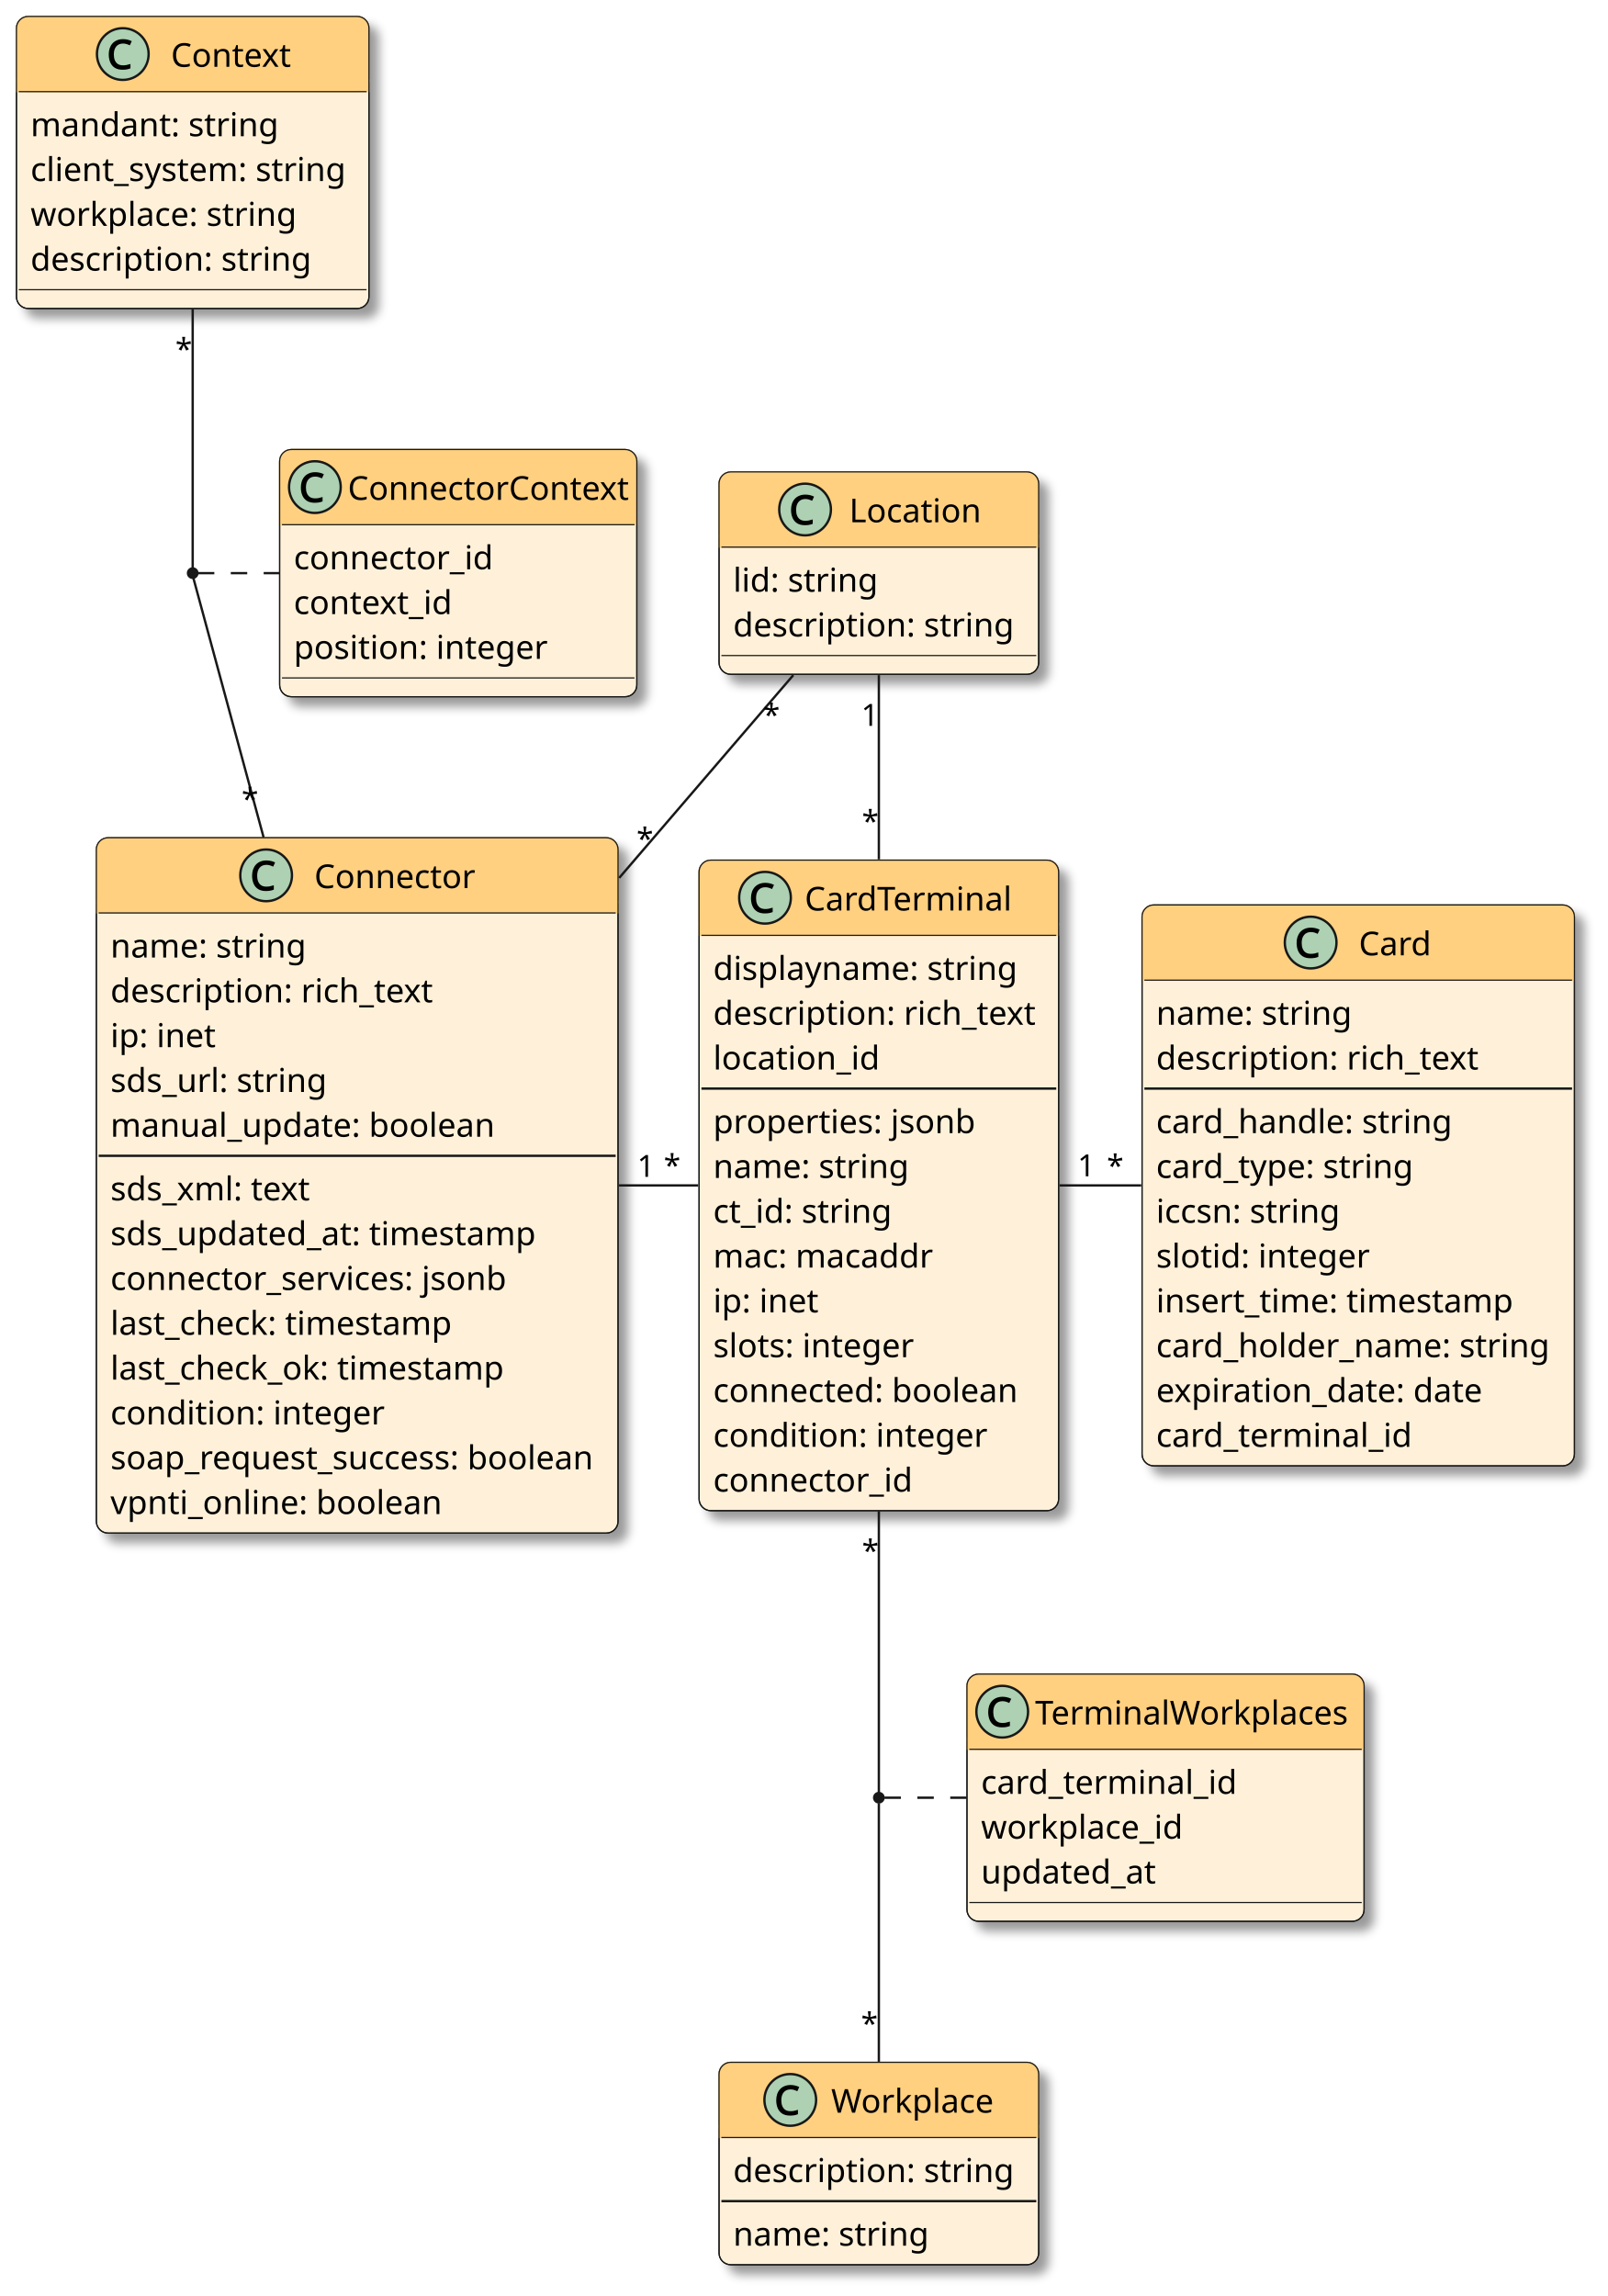
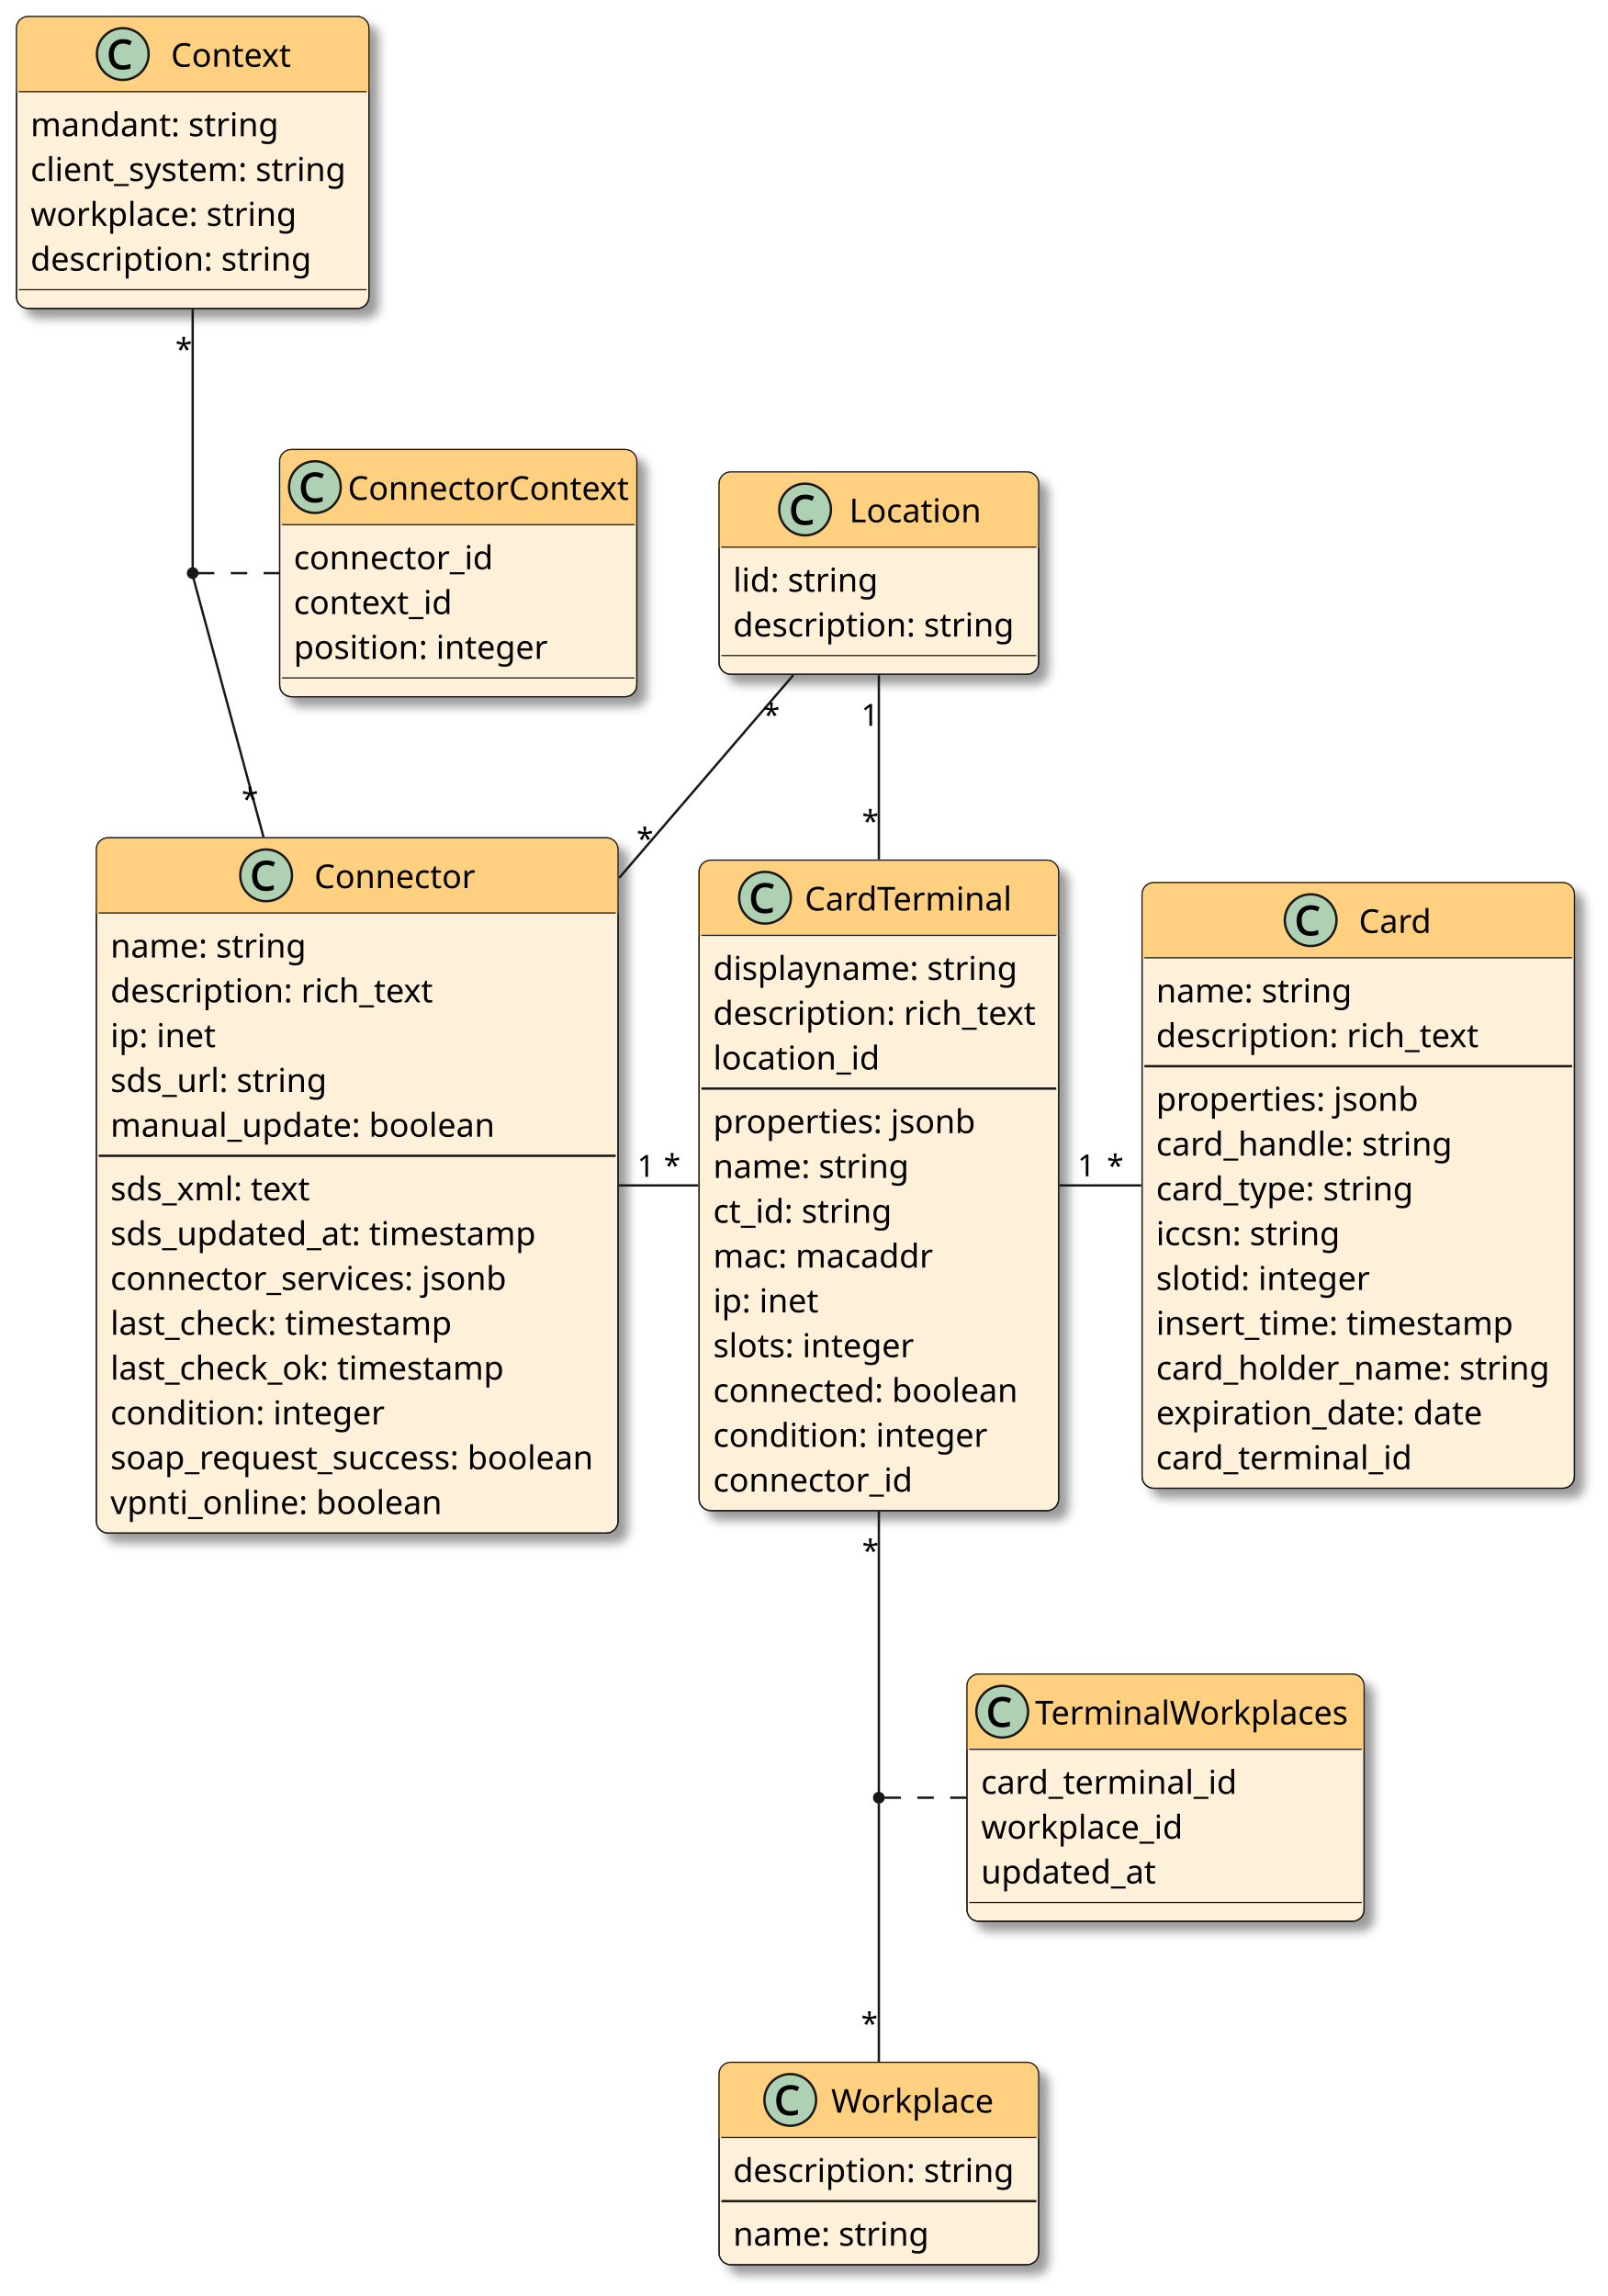
<svg xmlns="http://www.w3.org/2000/svg" contentStyleType="text/css" height="977px" preserveAspectRatio="none" style="width:684px;height:977px;background:#FFFFFF;" version="1.1" viewBox="0 0 684 977" width="684px" zoomAndPan="magnify">
  <defs>
-     <filter height="300%" id="f1vdwyquvtoi1s" width="300%" x="-1" y="-1">
+     <filter height="300%" id="frktlxj88k5c9" width="300%" x="-1" y="-1">
      <feGaussianBlur result="blurOut" stdDeviation="2.0" />
      <feColorMatrix in="blurOut" result="blurOut2" type="matrix" values="0 0 0 0 0 0 0 0 0 0 0 0 0 0 0 0 0 0 .4 0" />
      <feOffset dx="4.0" dy="4.0" in="blurOut2" result="blurOut3" />
      <feBlend in="SourceGraphic" in2="blurOut3" mode="normal" />
    </filter>
  </defs>
  <g>
    <g id="elem_Connector">
-       <rect codeLine="5" fill="#FFF1D9" filter="url(#f1vdwyquvtoi1s)" height="295.883" id="Connector" rx="5" ry="5" style="stroke:#181818;stroke-width:0.5;" width="222" x="41" y="356.48" />
+       <rect codeLine="5" fill="#FFF1D9" filter="url(#frktlxj88k5c9)" height="295.883" id="Connector" rx="5" ry="5" style="stroke:#181818;stroke-width:0.5;" width="222" x="41" y="356.48" />
      <rect fill="#FFD080" height="32" rx="5" ry="5" style="stroke:#FFD080;stroke-width:0.5;" width="222" x="41" y="356.48" />
      <rect fill="#FFD080" height="5" style="stroke:#FFD080;stroke-width:0.5;" width="222" x="41" y="383.48" />
      <rect codeLine="5" fill="none" height="295.883" id="Connector" rx="5" ry="5" style="stroke:#181818;stroke-width:0.5;" width="222" x="41" y="356.48" />
      <ellipse cx="113.25" cy="372.48" fill="#ADD1B2" rx="11" ry="11" style="stroke:#181818;stroke-width:1.0;" />
      <path d="M113.359,368.011 Q112.438,368.011 111.703,368.324 Q110.984,368.636 110.484,369.23 Q109.984,369.808 109.703,370.683 Q109.438,371.558 109.438,372.652 Q109.438,374.089 109.875,375.136 Q110.328,376.183 111.172,376.73 Q112.031,377.277 113.344,377.277 Q114.125,377.277 114.812,377.152 Q115.516,377.011 116.516,376.699 L116.516,378.574 Q115.656,378.902 114.891,379.027 Q114.141,379.152 113.125,379.152 Q111.203,379.152 109.891,378.355 Q108.594,377.543 107.938,376.074 Q107.281,374.589 107.281,372.621 Q107.281,371.199 107.672,370.027 Q108.078,368.839 108.859,367.964 Q109.641,367.089 110.781,366.621 Q111.922,366.136 113.391,366.136 Q114.344,366.136 115.234,366.339 Q116.141,366.527 117.078,366.996 L116.25,368.777 Q115.469,368.402 114.812,368.214 Q114.156,368.011 113.359,368.011 Z " fill="#000000" />
      <text fill="#000000" font-family="sans-serif" font-size="14" lengthAdjust="spacing" textLength="69" x="133.75" y="377.912">Connector</text>
      <line style="stroke:#181818;stroke-width:0.5;" x1="42" x2="262" y1="388.48" y2="388.48" />
      <text fill="#000000" font-family="sans-serif" font-size="14" lengthAdjust="spacing" textLength="86" x="47" y="407.446">name: string</text>
      <text fill="#000000" font-family="sans-serif" font-size="14" lengthAdjust="spacing" textLength="141" x="47" y="426.514">description: rich_text</text>
      <text fill="#000000" font-family="sans-serif" font-size="14" lengthAdjust="spacing" textLength="47" x="47" y="445.582">ip: inet</text>
      <text fill="#000000" font-family="sans-serif" font-size="14" lengthAdjust="spacing" textLength="96" x="47" y="464.65">sds_url: string</text>
      <text fill="#000000" font-family="sans-serif" font-size="14" lengthAdjust="spacing" textLength="167" x="47" y="483.718">manual_update: boolean</text>
      <line style="stroke:#181818;stroke-width:1.0;" x1="42" x2="262" y1="491.82" y2="491.82" />
      <text fill="#000000" font-family="sans-serif" font-size="14" lengthAdjust="spacing" textLength="86" x="47" y="510.786">sds_xml: text</text>
      <text fill="#000000" font-family="sans-serif" font-size="14" lengthAdjust="spacing" textLength="185" x="47" y="529.853">sds_updated_at: timestamp</text>
      <text fill="#000000" font-family="sans-serif" font-size="14" lengthAdjust="spacing" textLength="172" x="47" y="548.921">connector_services: jsonb</text>
      <text fill="#000000" font-family="sans-serif" font-size="14" lengthAdjust="spacing" textLength="148" x="47" y="567.989">last_check: timestamp</text>
      <text fill="#000000" font-family="sans-serif" font-size="14" lengthAdjust="spacing" textLength="169" x="47" y="587.057">last_check_ok: timestamp</text>
      <text fill="#000000" font-family="sans-serif" font-size="14" lengthAdjust="spacing" textLength="120" x="47" y="606.125">condition: integer</text>
      <text fill="#000000" font-family="sans-serif" font-size="14" lengthAdjust="spacing" textLength="210" x="47" y="625.193">soap_request_success: boolean</text>
      <text fill="#000000" font-family="sans-serif" font-size="14" lengthAdjust="spacing" textLength="144" x="47" y="644.261">vpnti_online: boolean</text>
    </g>
    <g id="elem_CardTerminal">
-       <rect codeLine="22" fill="#FFF1D9" filter="url(#f1vdwyquvtoi1s)" height="276.815" id="CardTerminal" rx="5" ry="5" style="stroke:#181818;stroke-width:0.5;" width="153" x="297.5" y="366.01" />
+       <rect codeLine="22" fill="#FFF1D9" filter="url(#frktlxj88k5c9)" height="276.815" id="CardTerminal" rx="5" ry="5" style="stroke:#181818;stroke-width:0.5;" width="153" x="297.5" y="366.01" />
      <rect fill="#FFD080" height="32" rx="5" ry="5" style="stroke:#FFD080;stroke-width:0.5;" width="153" x="297.5" y="366.01" />
      <rect fill="#FFD080" height="5" style="stroke:#FFD080;stroke-width:0.5;" width="153" x="297.5" y="393.01" />
      <rect codeLine="22" fill="none" height="276.815" id="CardTerminal" rx="5" ry="5" style="stroke:#181818;stroke-width:0.5;" width="153" x="297.5" y="366.01" />
      <ellipse cx="325.55" cy="382.01" fill="#ADD1B2" rx="11" ry="11" style="stroke:#181818;stroke-width:1.0;" />
      <path d="M325.659,377.541 Q324.738,377.541 324.003,377.854 Q323.284,378.166 322.784,378.76 Q322.284,379.338 322.003,380.213 Q321.738,381.088 321.738,382.182 Q321.738,383.619 322.175,384.666 Q322.628,385.713 323.472,386.26 Q324.331,386.807 325.644,386.807 Q326.425,386.807 327.113,386.682 Q327.816,386.541 328.816,386.229 L328.816,388.104 Q327.956,388.432 327.191,388.557 Q326.441,388.682 325.425,388.682 Q323.503,388.682 322.191,387.885 Q320.894,387.072 320.238,385.604 Q319.581,384.119 319.581,382.151 Q319.581,380.729 319.972,379.557 Q320.378,378.369 321.159,377.494 Q321.941,376.619 323.081,376.151 Q324.222,375.666 325.691,375.666 Q326.644,375.666 327.534,375.869 Q328.441,376.057 329.378,376.526 L328.55,378.307 Q327.769,377.932 327.113,377.744 Q326.456,377.541 325.659,377.541 Z " fill="#000000" />
      <text fill="#000000" font-family="sans-serif" font-size="14" lengthAdjust="spacing" textLength="92" x="342.45" y="387.442">CardTerminal</text>
      <line style="stroke:#181818;stroke-width:0.5;" x1="298.5" x2="449.5" y1="398.01" y2="398.01" />
      <text fill="#000000" font-family="sans-serif" font-size="14" lengthAdjust="spacing" textLength="134" x="303.5" y="416.976">displayname: string</text>
      <text fill="#000000" font-family="sans-serif" font-size="14" lengthAdjust="spacing" textLength="141" x="303.5" y="436.044">description: rich_text</text>
      <text fill="#000000" font-family="sans-serif" font-size="14" lengthAdjust="spacing" textLength="72" x="303.5" y="455.112">location_id</text>
      <line style="stroke:#181818;stroke-width:1.0;" x1="298.5" x2="449.5" y1="463.214" y2="463.214" />
      <text fill="#000000" font-family="sans-serif" font-size="14" lengthAdjust="spacing" textLength="115" x="303.5" y="482.18">properties: jsonb</text>
      <text fill="#000000" font-family="sans-serif" font-size="14" lengthAdjust="spacing" textLength="86" x="303.5" y="501.248">name: string</text>
      <text fill="#000000" font-family="sans-serif" font-size="14" lengthAdjust="spacing" textLength="79" x="303.5" y="520.316">ct_id: string</text>
      <text fill="#000000" font-family="sans-serif" font-size="14" lengthAdjust="spacing" textLength="96" x="303.5" y="539.383">mac: macaddr</text>
      <text fill="#000000" font-family="sans-serif" font-size="14" lengthAdjust="spacing" textLength="47" x="303.5" y="558.451">ip: inet</text>
      <text fill="#000000" font-family="sans-serif" font-size="14" lengthAdjust="spacing" textLength="88" x="303.5" y="577.519">slots: integer</text>
      <text fill="#000000" font-family="sans-serif" font-size="14" lengthAdjust="spacing" textLength="132" x="303.5" y="596.587">connected: boolean</text>
      <text fill="#000000" font-family="sans-serif" font-size="14" lengthAdjust="spacing" textLength="120" x="303.5" y="615.655">condition: integer</text>
      <text fill="#000000" font-family="sans-serif" font-size="14" lengthAdjust="spacing" textLength="86" x="303.5" y="634.723">connector_id</text>
    </g>
    <g id="elem_Location">
-       <rect codeLine="38" fill="#FFF1D9" filter="url(#f1vdwyquvtoi1s)" height="86.136" id="Location" rx="5" ry="5" style="stroke:#181818;stroke-width:0.5;" width="136" x="306" y="200.81" />
+       <rect codeLine="38" fill="#FFF1D9" filter="url(#frktlxj88k5c9)" height="86.136" id="Location" rx="5" ry="5" style="stroke:#181818;stroke-width:0.5;" width="136" x="306" y="200.81" />
      <rect fill="#FFD080" height="32" rx="5" ry="5" style="stroke:#FFD080;stroke-width:0.5;" width="136" x="306" y="200.81" />
      <rect fill="#FFD080" height="5" style="stroke:#FFD080;stroke-width:0.5;" width="136" x="306" y="227.81" />
      <rect codeLine="38" fill="none" height="86.136" id="Location" rx="5" ry="5" style="stroke:#181818;stroke-width:0.5;" width="136" x="306" y="200.81" />
      <ellipse cx="342.6" cy="216.81" fill="#ADD1B2" rx="11" ry="11" style="stroke:#181818;stroke-width:1.0;" />
      <path d="M342.709,212.341 Q341.788,212.341 341.053,212.654 Q340.334,212.966 339.834,213.56 Q339.334,214.138 339.053,215.013 Q338.788,215.888 338.788,216.982 Q338.788,218.419 339.225,219.466 Q339.678,220.513 340.522,221.06 Q341.381,221.607 342.694,221.607 Q343.475,221.607 344.163,221.482 Q344.866,221.341 345.866,221.029 L345.866,222.904 Q345.006,223.232 344.241,223.357 Q343.491,223.482 342.475,223.482 Q340.553,223.482 339.241,222.685 Q337.944,221.873 337.288,220.404 Q336.631,218.919 336.631,216.951 Q336.631,215.529 337.022,214.357 Q337.428,213.169 338.209,212.294 Q338.991,211.419 340.131,210.951 Q341.272,210.466 342.741,210.466 Q343.694,210.466 344.584,210.669 Q345.491,210.857 346.428,211.326 L345.6,213.107 Q344.819,212.732 344.163,212.544 Q343.506,212.341 342.709,212.341 Z " fill="#000000" />
      <text fill="#000000" font-family="sans-serif" font-size="14" lengthAdjust="spacing" textLength="56" x="361.4" y="222.242">Location</text>
      <line style="stroke:#181818;stroke-width:0.5;" x1="307" x2="441" y1="232.81" y2="232.81" />
      <text fill="#000000" font-family="sans-serif" font-size="14" lengthAdjust="spacing" textLength="65" x="312" y="251.776">lid: string</text>
      <text fill="#000000" font-family="sans-serif" font-size="14" lengthAdjust="spacing" textLength="124" x="312" y="270.844">description: string</text>
      <line style="stroke:#181818;stroke-width:0.5;" x1="307" x2="441" y1="278.946" y2="278.946" />
    </g>
    <g id="elem_Context">
-       <rect codeLine="43" fill="#FFF1D9" filter="url(#f1vdwyquvtoi1s)" height="124.272" id="Context" rx="5" ry="5" style="stroke:#181818;stroke-width:0.5;" width="150" x="7" y="7" />
+       <rect codeLine="43" fill="#FFF1D9" filter="url(#frktlxj88k5c9)" height="124.272" id="Context" rx="5" ry="5" style="stroke:#181818;stroke-width:0.5;" width="150" x="7" y="7" />
      <rect fill="#FFD080" height="32" rx="5" ry="5" style="stroke:#FFD080;stroke-width:0.5;" width="150" x="7" y="7" />
      <rect fill="#FFD080" height="5" style="stroke:#FFD080;stroke-width:0.5;" width="150" x="7" y="34" />
      <rect codeLine="43" fill="none" height="124.272" id="Context" rx="5" ry="5" style="stroke:#181818;stroke-width:0.5;" width="150" x="7" y="7" />
      <ellipse cx="52.25" cy="23" fill="#ADD1B2" rx="11" ry="11" style="stroke:#181818;stroke-width:1.0;" />
      <path d="M52.359,18.531 Q51.438,18.531 50.703,18.844 Q49.984,19.156 49.484,19.75 Q48.984,20.328 48.703,21.203 Q48.438,22.078 48.438,23.172 Q48.438,24.609 48.875,25.656 Q49.328,26.703 50.172,27.25 Q51.031,27.797 52.344,27.797 Q53.125,27.797 53.812,27.672 Q54.516,27.531 55.516,27.219 L55.516,29.094 Q54.656,29.422 53.891,29.547 Q53.141,29.672 52.125,29.672 Q50.203,29.672 48.891,28.875 Q47.594,28.062 46.938,26.594 Q46.281,25.109 46.281,23.141 Q46.281,21.719 46.672,20.547 Q47.078,19.359 47.859,18.484 Q48.641,17.609 49.781,17.141 Q50.922,16.656 52.391,16.656 Q53.344,16.656 54.234,16.859 Q55.141,17.047 56.078,17.516 L55.25,19.297 Q54.469,18.922 53.812,18.734 Q53.156,18.531 52.359,18.531 Z " fill="#000000" />
      <text fill="#000000" font-family="sans-serif" font-size="14" lengthAdjust="spacing" textLength="51" x="72.75" y="28.432">Context</text>
      <line style="stroke:#181818;stroke-width:0.5;" x1="8" x2="156" y1="39" y2="39" />
      <text fill="#000000" font-family="sans-serif" font-size="14" lengthAdjust="spacing" textLength="109" x="13" y="57.966">mandant: string</text>
      <text fill="#000000" font-family="sans-serif" font-size="14" lengthAdjust="spacing" textLength="138" x="13" y="77.034">client_system: string</text>
      <text fill="#000000" font-family="sans-serif" font-size="14" lengthAdjust="spacing" textLength="116" x="13" y="96.102">workplace: string</text>
      <text fill="#000000" font-family="sans-serif" font-size="14" lengthAdjust="spacing" textLength="124" x="13" y="115.17">description: string</text>
      <line style="stroke:#181818;stroke-width:0.5;" x1="8" x2="156" y1="123.272" y2="123.272" />
    </g>
    <g id="elem_ConnectorContext">
-       <rect codeLine="50" fill="#FFF1D9" filter="url(#f1vdwyquvtoi1s)" height="105.204" id="ConnectorContext" rx="5" ry="5" style="stroke:#181818;stroke-width:0.5;" width="152" x="119" y="191.27" />
+       <rect codeLine="50" fill="#FFF1D9" filter="url(#frktlxj88k5c9)" height="105.204" id="ConnectorContext" rx="5" ry="5" style="stroke:#181818;stroke-width:0.5;" width="152" x="119" y="191.27" />
      <rect fill="#FFD080" height="32" rx="5" ry="5" style="stroke:#FFD080;stroke-width:0.5;" width="152" x="119" y="191.27" />
      <rect fill="#FFD080" height="5" style="stroke:#FFD080;stroke-width:0.5;" width="152" x="119" y="218.27" />
      <rect codeLine="50" fill="none" height="105.204" id="ConnectorContext" rx="5" ry="5" style="stroke:#181818;stroke-width:0.5;" width="152" x="119" y="191.27" />
      <ellipse cx="134" cy="207.27" fill="#ADD1B2" rx="11" ry="11" style="stroke:#181818;stroke-width:1.0;" />
      <path d="M134.109,202.801 Q133.188,202.801 132.453,203.114 Q131.734,203.426 131.234,204.02 Q130.734,204.598 130.453,205.473 Q130.188,206.348 130.188,207.442 Q130.188,208.879 130.625,209.926 Q131.078,210.973 131.922,211.52 Q132.781,212.067 134.094,212.067 Q134.875,212.067 135.562,211.942 Q136.266,211.801 137.266,211.489 L137.266,213.364 Q136.406,213.692 135.641,213.817 Q134.891,213.942 133.875,213.942 Q131.953,213.942 130.641,213.145 Q129.344,212.333 128.688,210.864 Q128.031,209.379 128.031,207.411 Q128.031,205.989 128.422,204.817 Q128.828,203.629 129.609,202.754 Q130.391,201.879 131.531,201.411 Q132.672,200.926 134.141,200.926 Q135.094,200.926 135.984,201.129 Q136.891,201.317 137.828,201.786 L137,203.567 Q136.219,203.192 135.562,203.004 Q134.906,202.801 134.109,202.801 Z " fill="#000000" />
      <text fill="#000000" font-family="sans-serif" font-size="14" lengthAdjust="spacing" textLength="120" x="148" y="212.702">ConnectorContext</text>
      <line style="stroke:#181818;stroke-width:0.5;" x1="120" x2="270" y1="223.27" y2="223.27" />
      <text fill="#000000" font-family="sans-serif" font-size="14" lengthAdjust="spacing" textLength="86" x="125" y="242.236">connector_id</text>
      <text fill="#000000" font-family="sans-serif" font-size="14" lengthAdjust="spacing" textLength="68" x="125" y="261.304">context_id</text>
      <text fill="#000000" font-family="sans-serif" font-size="14" lengthAdjust="spacing" textLength="111" x="125" y="280.372">position: integer</text>
      <line style="stroke:#181818;stroke-width:0.5;" x1="120" x2="270" y1="288.474" y2="288.474" />
    </g>
    <g id="elem_Card">
-       <rect codeLine="56" fill="#FFF1D9" filter="url(#f1vdwyquvtoi1s)" height="238.679" id="Card" rx="5" ry="5" style="stroke:#181818;stroke-width:0.5;" width="184" x="486" y="385.08" />
-       <rect fill="#FFD080" height="32" rx="5" ry="5" style="stroke:#FFD080;stroke-width:0.5;" width="184" x="486" y="385.08" />
-       <rect fill="#FFD080" height="5" style="stroke:#FFD080;stroke-width:0.5;" width="184" x="486" y="412.08" />
-       <rect codeLine="56" fill="none" height="238.679" id="Card" rx="5" ry="5" style="stroke:#181818;stroke-width:0.5;" width="184" x="486" y="385.08" />
-       <ellipse cx="557.75" cy="401.08" fill="#ADD1B2" rx="11" ry="11" style="stroke:#181818;stroke-width:1.0;" />
-       <path d="M557.859,396.611 Q556.938,396.611 556.203,396.924 Q555.484,397.236 554.984,397.83 Q554.484,398.408 554.203,399.283 Q553.938,400.158 553.938,401.252 Q553.938,402.689 554.375,403.736 Q554.828,404.783 555.672,405.33 Q556.531,405.877 557.844,405.877 Q558.625,405.877 559.312,405.752 Q560.016,405.611 561.016,405.299 L561.016,407.174 Q560.156,407.502 559.391,407.627 Q558.641,407.752 557.625,407.752 Q555.703,407.752 554.391,406.955 Q553.094,406.142 552.438,404.674 Q551.781,403.189 551.781,401.221 Q551.781,399.799 552.172,398.627 Q552.578,397.439 553.359,396.564 Q554.141,395.689 555.281,395.221 Q556.422,394.736 557.891,394.736 Q558.844,394.736 559.734,394.939 Q560.641,395.127 561.578,395.596 L560.75,397.377 Q559.969,397.002 559.312,396.814 Q558.656,396.611 557.859,396.611 Z " fill="#000000" />
-       <text fill="#000000" font-family="sans-serif" font-size="14" lengthAdjust="spacing" textLength="32" x="578.25" y="406.512">Card</text>
-       <line style="stroke:#181818;stroke-width:0.5;" x1="487" x2="669" y1="417.08" y2="417.08" />
-       <text fill="#000000" font-family="sans-serif" font-size="14" lengthAdjust="spacing" textLength="86" x="492" y="436.046">name: string</text>
-       <text fill="#000000" font-family="sans-serif" font-size="14" lengthAdjust="spacing" textLength="141" x="492" y="455.114">description: rich_text</text>
-       <line style="stroke:#181818;stroke-width:1.0;" x1="487" x2="669" y1="463.216" y2="463.216" />
-       <text fill="#000000" font-family="sans-serif" font-size="14" lengthAdjust="spacing" textLength="131" x="492" y="482.182">card_handle: string</text>
-       <text fill="#000000" font-family="sans-serif" font-size="14" lengthAdjust="spacing" textLength="113" x="492" y="501.25">card_type: string</text>
-       <text fill="#000000" font-family="sans-serif" font-size="14" lengthAdjust="spacing" textLength="82" x="492" y="520.318">iccsn: string</text>
-       <text fill="#000000" font-family="sans-serif" font-size="14" lengthAdjust="spacing" textLength="94" x="492" y="539.385">slotid: integer</text>
-       <text fill="#000000" font-family="sans-serif" font-size="14" lengthAdjust="spacing" textLength="155" x="492" y="558.453">insert_time: timestamp</text>
-       <text fill="#000000" font-family="sans-serif" font-size="14" lengthAdjust="spacing" textLength="172" x="492" y="577.521">card_holder_name: string</text>
-       <text fill="#000000" font-family="sans-serif" font-size="14" lengthAdjust="spacing" textLength="142" x="492" y="596.589">expiration_date: date</text>
-       <text fill="#000000" font-family="sans-serif" font-size="14" lengthAdjust="spacing" textLength="112" x="492" y="615.657">card_terminal_id</text>
+       <rect codeLine="56" fill="#FFF1D9" filter="url(#frktlxj88k5c9)" height="257.747" id="Card" rx="5" ry="5" style="stroke:#181818;stroke-width:0.5;" width="184" x="486" y="375.55" />
+       <rect fill="#FFD080" height="32" rx="5" ry="5" style="stroke:#FFD080;stroke-width:0.5;" width="184" x="486" y="375.55" />
+       <rect fill="#FFD080" height="5" style="stroke:#FFD080;stroke-width:0.5;" width="184" x="486" y="402.55" />
+       <rect codeLine="56" fill="none" height="257.747" id="Card" rx="5" ry="5" style="stroke:#181818;stroke-width:0.5;" width="184" x="486" y="375.55" />
+       <ellipse cx="557.75" cy="391.55" fill="#ADD1B2" rx="11" ry="11" style="stroke:#181818;stroke-width:1.0;" />
+       <path d="M557.859,387.081 Q556.938,387.081 556.203,387.394 Q555.484,387.706 554.984,388.3 Q554.484,388.878 554.203,389.753 Q553.938,390.628 553.938,391.722 Q553.938,393.159 554.375,394.206 Q554.828,395.253 555.672,395.8 Q556.531,396.347 557.844,396.347 Q558.625,396.347 559.312,396.222 Q560.016,396.081 561.016,395.769 L561.016,397.644 Q560.156,397.972 559.391,398.097 Q558.641,398.222 557.625,398.222 Q555.703,398.222 554.391,397.425 Q553.094,396.613 552.438,395.144 Q551.781,393.659 551.781,391.691 Q551.781,390.269 552.172,389.097 Q552.578,387.909 553.359,387.034 Q554.141,386.159 555.281,385.691 Q556.422,385.206 557.891,385.206 Q558.844,385.206 559.734,385.409 Q560.641,385.597 561.578,386.066 L560.75,387.847 Q559.969,387.472 559.312,387.284 Q558.656,387.081 557.859,387.081 Z " fill="#000000" />
+       <text fill="#000000" font-family="sans-serif" font-size="14" lengthAdjust="spacing" textLength="32" x="578.25" y="396.982">Card</text>
+       <line style="stroke:#181818;stroke-width:0.5;" x1="487" x2="669" y1="407.55" y2="407.55" />
+       <text fill="#000000" font-family="sans-serif" font-size="14" lengthAdjust="spacing" textLength="86" x="492" y="426.516">name: string</text>
+       <text fill="#000000" font-family="sans-serif" font-size="14" lengthAdjust="spacing" textLength="141" x="492" y="445.584">description: rich_text</text>
+       <line style="stroke:#181818;stroke-width:1.0;" x1="487" x2="669" y1="453.686" y2="453.686" />
+       <text fill="#000000" font-family="sans-serif" font-size="14" lengthAdjust="spacing" textLength="115" x="492" y="472.652">properties: jsonb</text>
+       <text fill="#000000" font-family="sans-serif" font-size="14" lengthAdjust="spacing" textLength="131" x="492" y="491.72">card_handle: string</text>
+       <text fill="#000000" font-family="sans-serif" font-size="14" lengthAdjust="spacing" textLength="113" x="492" y="510.788">card_type: string</text>
+       <text fill="#000000" font-family="sans-serif" font-size="14" lengthAdjust="spacing" textLength="82" x="492" y="529.856">iccsn: string</text>
+       <text fill="#000000" font-family="sans-serif" font-size="14" lengthAdjust="spacing" textLength="94" x="492" y="548.923">slotid: integer</text>
+       <text fill="#000000" font-family="sans-serif" font-size="14" lengthAdjust="spacing" textLength="155" x="492" y="567.991">insert_time: timestamp</text>
+       <text fill="#000000" font-family="sans-serif" font-size="14" lengthAdjust="spacing" textLength="172" x="492" y="587.059">card_holder_name: string</text>
+       <text fill="#000000" font-family="sans-serif" font-size="14" lengthAdjust="spacing" textLength="142" x="492" y="606.127">expiration_date: date</text>
+       <text fill="#000000" font-family="sans-serif" font-size="14" lengthAdjust="spacing" textLength="112" x="492" y="625.195">card_terminal_id</text>
    </g>
    <g id="elem_Workplace">
-       <rect codeLine="70" fill="#FFF1D9" filter="url(#f1vdwyquvtoi1s)" height="86.136" id="Workplace" rx="5" ry="5" style="stroke:#181818;stroke-width:0.5;" width="136" x="306" y="877.56" />
+       <rect codeLine="71" fill="#FFF1D9" filter="url(#frktlxj88k5c9)" height="86.136" id="Workplace" rx="5" ry="5" style="stroke:#181818;stroke-width:0.5;" width="136" x="306" y="877.56" />
      <rect fill="#FFD080" height="32" rx="5" ry="5" style="stroke:#FFD080;stroke-width:0.5;" width="136" x="306" y="877.56" />
      <rect fill="#FFD080" height="5" style="stroke:#FFD080;stroke-width:0.5;" width="136" x="306" y="904.56" />
-       <rect codeLine="70" fill="none" height="86.136" id="Workplace" rx="5" ry="5" style="stroke:#181818;stroke-width:0.5;" width="136" x="306" y="877.56" />
+       <rect codeLine="71" fill="none" height="86.136" id="Workplace" rx="5" ry="5" style="stroke:#181818;stroke-width:0.5;" width="136" x="306" y="877.56" />
      <ellipse cx="336.3" cy="893.56" fill="#ADD1B2" rx="11" ry="11" style="stroke:#181818;stroke-width:1.0;" />
      <path d="M336.409,889.091 Q335.488,889.091 334.753,889.404 Q334.034,889.716 333.534,890.31 Q333.034,890.888 332.753,891.763 Q332.488,892.638 332.488,893.732 Q332.488,895.169 332.925,896.216 Q333.378,897.263 334.222,897.81 Q335.081,898.357 336.394,898.357 Q337.175,898.357 337.863,898.232 Q338.566,898.091 339.566,897.779 L339.566,899.654 Q338.706,899.982 337.941,900.107 Q337.191,900.232 336.175,900.232 Q334.253,900.232 332.941,899.435 Q331.644,898.622 330.988,897.154 Q330.331,895.669 330.331,893.701 Q330.331,892.279 330.722,891.107 Q331.128,889.919 331.909,889.044 Q332.691,888.169 333.831,887.701 Q334.972,887.216 336.441,887.216 Q337.394,887.216 338.284,887.419 Q339.191,887.607 340.128,888.076 L339.3,889.857 Q338.519,889.482 337.863,889.294 Q337.206,889.091 336.409,889.091 Z " fill="#000000" />
      <text fill="#000000" font-family="sans-serif" font-size="14" lengthAdjust="spacing" textLength="70" x="353.7" y="898.992">Workplace</text>
      <line style="stroke:#181818;stroke-width:0.5;" x1="307" x2="441" y1="909.56" y2="909.56" />
      <text fill="#000000" font-family="sans-serif" font-size="14" lengthAdjust="spacing" textLength="124" x="312" y="928.526">description: string</text>
      <line style="stroke:#181818;stroke-width:1.0;" x1="307" x2="441" y1="936.628" y2="936.628" />
      <text fill="#000000" font-family="sans-serif" font-size="14" lengthAdjust="spacing" textLength="86" x="312" y="955.594">name: string</text>
    </g>
    <g id="elem_TerminalWorkplaces">
-       <rect codeLine="75" fill="#FFF1D9" filter="url(#f1vdwyquvtoi1s)" height="105.204" id="TerminalWorkplaces" rx="5" ry="5" style="stroke:#181818;stroke-width:0.5;" width="169" x="411.5" y="712.36" />
+       <rect codeLine="76" fill="#FFF1D9" filter="url(#frktlxj88k5c9)" height="105.204" id="TerminalWorkplaces" rx="5" ry="5" style="stroke:#181818;stroke-width:0.5;" width="169" x="411.5" y="712.36" />
      <rect fill="#FFD080" height="32" rx="5" ry="5" style="stroke:#FFD080;stroke-width:0.5;" width="169" x="411.5" y="712.36" />
      <rect fill="#FFD080" height="5" style="stroke:#FFD080;stroke-width:0.5;" width="169" x="411.5" y="739.36" />
-       <rect codeLine="75" fill="none" height="105.204" id="TerminalWorkplaces" rx="5" ry="5" style="stroke:#181818;stroke-width:0.5;" width="169" x="411.5" y="712.36" />
+       <rect codeLine="76" fill="none" height="105.204" id="TerminalWorkplaces" rx="5" ry="5" style="stroke:#181818;stroke-width:0.5;" width="169" x="411.5" y="712.36" />
      <ellipse cx="426.5" cy="728.36" fill="#ADD1B2" rx="11" ry="11" style="stroke:#181818;stroke-width:1.0;" />
      <path d="M426.609,723.891 Q425.688,723.891 424.953,724.204 Q424.234,724.516 423.734,725.11 Q423.234,725.688 422.953,726.563 Q422.688,727.438 422.688,728.532 Q422.688,729.969 423.125,731.016 Q423.578,732.063 424.422,732.61 Q425.281,733.157 426.594,733.157 Q427.375,733.157 428.062,733.032 Q428.766,732.891 429.766,732.579 L429.766,734.454 Q428.906,734.782 428.141,734.907 Q427.391,735.032 426.375,735.032 Q424.453,735.032 423.141,734.235 Q421.844,733.423 421.188,731.954 Q420.531,730.469 420.531,728.501 Q420.531,727.079 420.922,725.907 Q421.328,724.719 422.109,723.844 Q422.891,722.969 424.031,722.501 Q425.172,722.016 426.641,722.016 Q427.594,722.016 428.484,722.219 Q429.391,722.407 430.328,722.876 L429.5,724.657 Q428.719,724.282 428.062,724.094 Q427.406,723.891 426.609,723.891 Z " fill="#000000" />
      <text fill="#000000" font-family="sans-serif" font-size="14" lengthAdjust="spacing" textLength="137" x="440.5" y="733.792">TerminalWorkplaces</text>
      <line style="stroke:#181818;stroke-width:0.5;" x1="412.5" x2="579.5" y1="744.36" y2="744.36" />
      <text fill="#000000" font-family="sans-serif" font-size="14" lengthAdjust="spacing" textLength="112" x="417.5" y="763.326">card_terminal_id</text>
      <text fill="#000000" font-family="sans-serif" font-size="14" lengthAdjust="spacing" textLength="87" x="417.5" y="782.394">workplace_id</text>
      <text fill="#000000" font-family="sans-serif" font-size="14" lengthAdjust="spacing" textLength="76" x="417.5" y="801.462">updated_at</text>
      <line style="stroke:#181818;stroke-width:0.5;" x1="412.5" x2="579.5" y1="809.564" y2="809.564" />
    </g>
    <ellipse cx="82" cy="243.88" fill="#181818" rx="2" ry="2" style="stroke:#181818;stroke-width:1.0;" />
    <ellipse cx="374" cy="764.96" fill="#181818" rx="2" ry="2" style="stroke:#181818;stroke-width:1.0;" />
    <g id="link_Location_Connector">
-       <path codeLine="81" d="M337.59,287.28 C317.11,311.13 290.32,342.33 263.5,373.57 " fill="none" id="Location-Connector" style="stroke:#181818;stroke-width:1.0;" />
+       <path codeLine="82" d="M337.59,287.28 C317.11,311.13 290.32,342.33 263.5,373.57 " fill="none" id="Location-Connector" style="stroke:#181818;stroke-width:1.0;" />
      <text fill="#000000" font-family="sans-serif" font-size="13" lengthAdjust="spacing" textLength="7" x="324.728" y="308.852">*</text>
      <text fill="#000000" font-family="sans-serif" font-size="13" lengthAdjust="spacing" textLength="7" x="270.867" y="361.562">*</text>
    </g>
    <g id="link_Connector_CardTerminal">
-       <path codeLine="83" d="M263.43,504.42 C274.66,504.42 285.89,504.42 297.12,504.42 " fill="none" id="Connector-CardTerminal" style="stroke:#181818;stroke-width:1.0;" />
+       <path codeLine="84" d="M263.43,504.42 C274.66,504.42 285.89,504.42 297.12,504.42 " fill="none" id="Connector-CardTerminal" style="stroke:#181818;stroke-width:1.0;" />
      <text fill="#000000" font-family="sans-serif" font-size="13" lengthAdjust="spacing" textLength="7" x="271.152" y="500.769">1</text>
      <text fill="#000000" font-family="sans-serif" font-size="13" lengthAdjust="spacing" textLength="7" x="282.459" y="500.541">*</text>
    </g>
    <g id="link_Location_CardTerminal">
-       <path codeLine="84" d="M374,287.28 C374,309.13 374,337.13 374,365.69 " fill="none" id="Location-CardTerminal" style="stroke:#181818;stroke-width:1.0;" />
+       <path codeLine="85" d="M374,287.28 C374,309.13 374,337.13 374,365.69 " fill="none" id="Location-CardTerminal" style="stroke:#181818;stroke-width:1.0;" />
      <text fill="#000000" font-family="sans-serif" font-size="13" lengthAdjust="spacing" textLength="7" x="366.486" y="308.852">1</text>
      <text fill="#000000" font-family="sans-serif" font-size="13" lengthAdjust="spacing" textLength="7" x="366.798" y="354.096">*</text>
    </g>
    <g id="link_Context_apoint14">
      <path d="M82,131.53 C82,177.3 82,233.31 82,241.78 " fill="none" id="Context-apoint14" style="stroke:#181818;stroke-width:1.0;" />
      <text fill="#000000" font-family="sans-serif" font-size="13" lengthAdjust="spacing" textLength="7" x="74.617" y="153.22">*</text>
    </g>
    <g id="link_apoint14_Connector">
      <path d="M82.31,246.03 C84.49,254.08 97.77,303.14 112.17,356.3 " fill="none" id="apoint14-Connector" style="stroke:#181818;stroke-width:1.0;" />
      <text fill="#000000" font-family="sans-serif" font-size="13" lengthAdjust="spacing" textLength="7" x="102.8" y="344.651">*</text>
    </g>
    <g id="link_apoint14_ConnectorContext">
      <path d="M84.21,243.88 C95.75,243.88 107.29,243.88 118.83,243.88 " fill="none" id="apoint14-ConnectorContext" style="stroke:#181818;stroke-width:1.0;stroke-dasharray:7.0,7.0;" />
    </g>
    <g id="link_CardTerminal_Card">
-       <path codeLine="86" d="M450.9,504.42 C462.48,504.42 474.07,504.42 485.65,504.42 " fill="none" id="CardTerminal-Card" style="stroke:#181818;stroke-width:1.0;" />
+       <path codeLine="87" d="M450.9,504.42 C462.48,504.42 474.07,504.42 485.65,504.42 " fill="none" id="CardTerminal-Card" style="stroke:#181818;stroke-width:1.0;" />
      <text fill="#000000" font-family="sans-serif" font-size="13" lengthAdjust="spacing" textLength="7" x="458.563" y="500.541">1</text>
      <text fill="#000000" font-family="sans-serif" font-size="13" lengthAdjust="spacing" textLength="7" x="471.012" y="500.668">*</text>
    </g>
    <g id="link_CardTerminal_apoint21">
      <path d="M374,643.02 C374,699.94 374,754.7 374,762.91 " fill="none" id="CardTerminal-apoint21" style="stroke:#181818;stroke-width:1.0;" />
      <text fill="#000000" font-family="sans-serif" font-size="13" lengthAdjust="spacing" textLength="7" x="366.82" y="664.52">*</text>
    </g>
    <g id="link_apoint21_Workplace">
      <path d="M374,767.29 C374,776.82 374,835.64 374,877.33 " fill="none" id="apoint21-Workplace" style="stroke:#181818;stroke-width:1.0;" />
      <text fill="#000000" font-family="sans-serif" font-size="13" lengthAdjust="spacing" textLength="7" x="366.42" y="865.707">*</text>
    </g>
    <g id="link_apoint21_TerminalWorkplaces">
      <path d="M376.38,764.96 C388.06,764.96 399.75,764.96 411.43,764.96 " fill="none" id="apoint21-TerminalWorkplaces" style="stroke:#181818;stroke-width:1.0;stroke-dasharray:7.0,7.0;" />
    </g>
  </g>
</svg>
